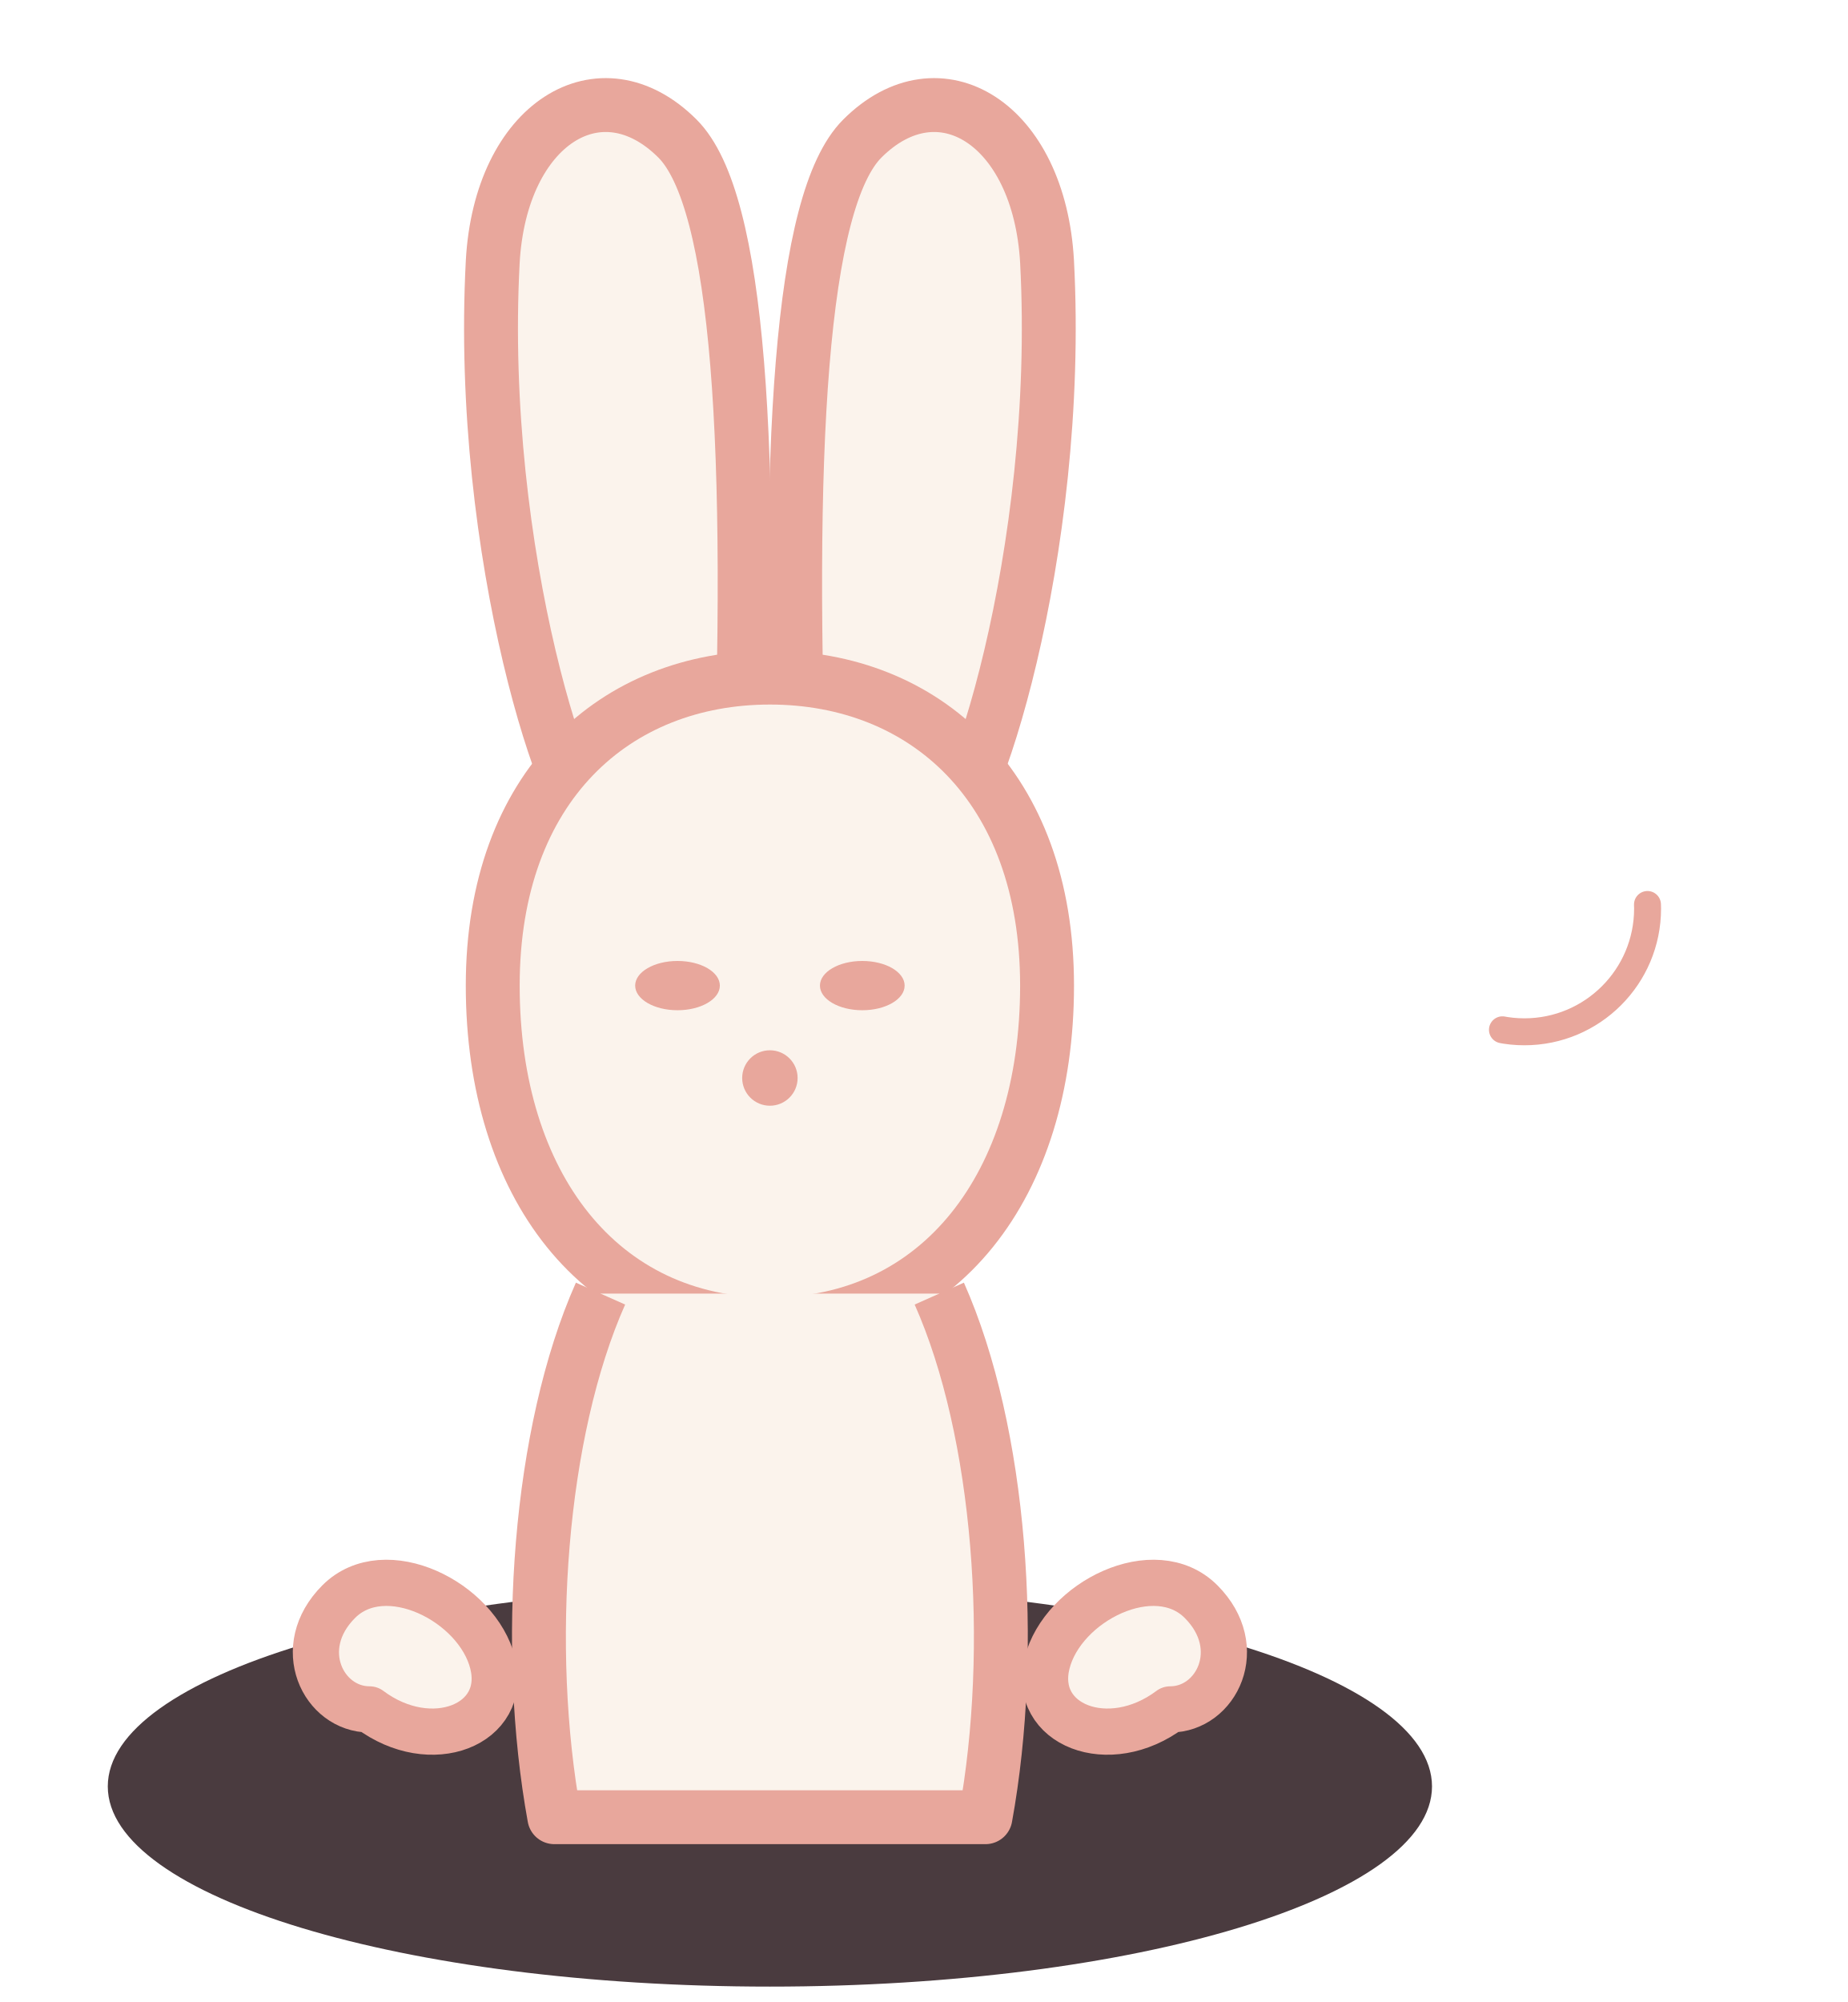
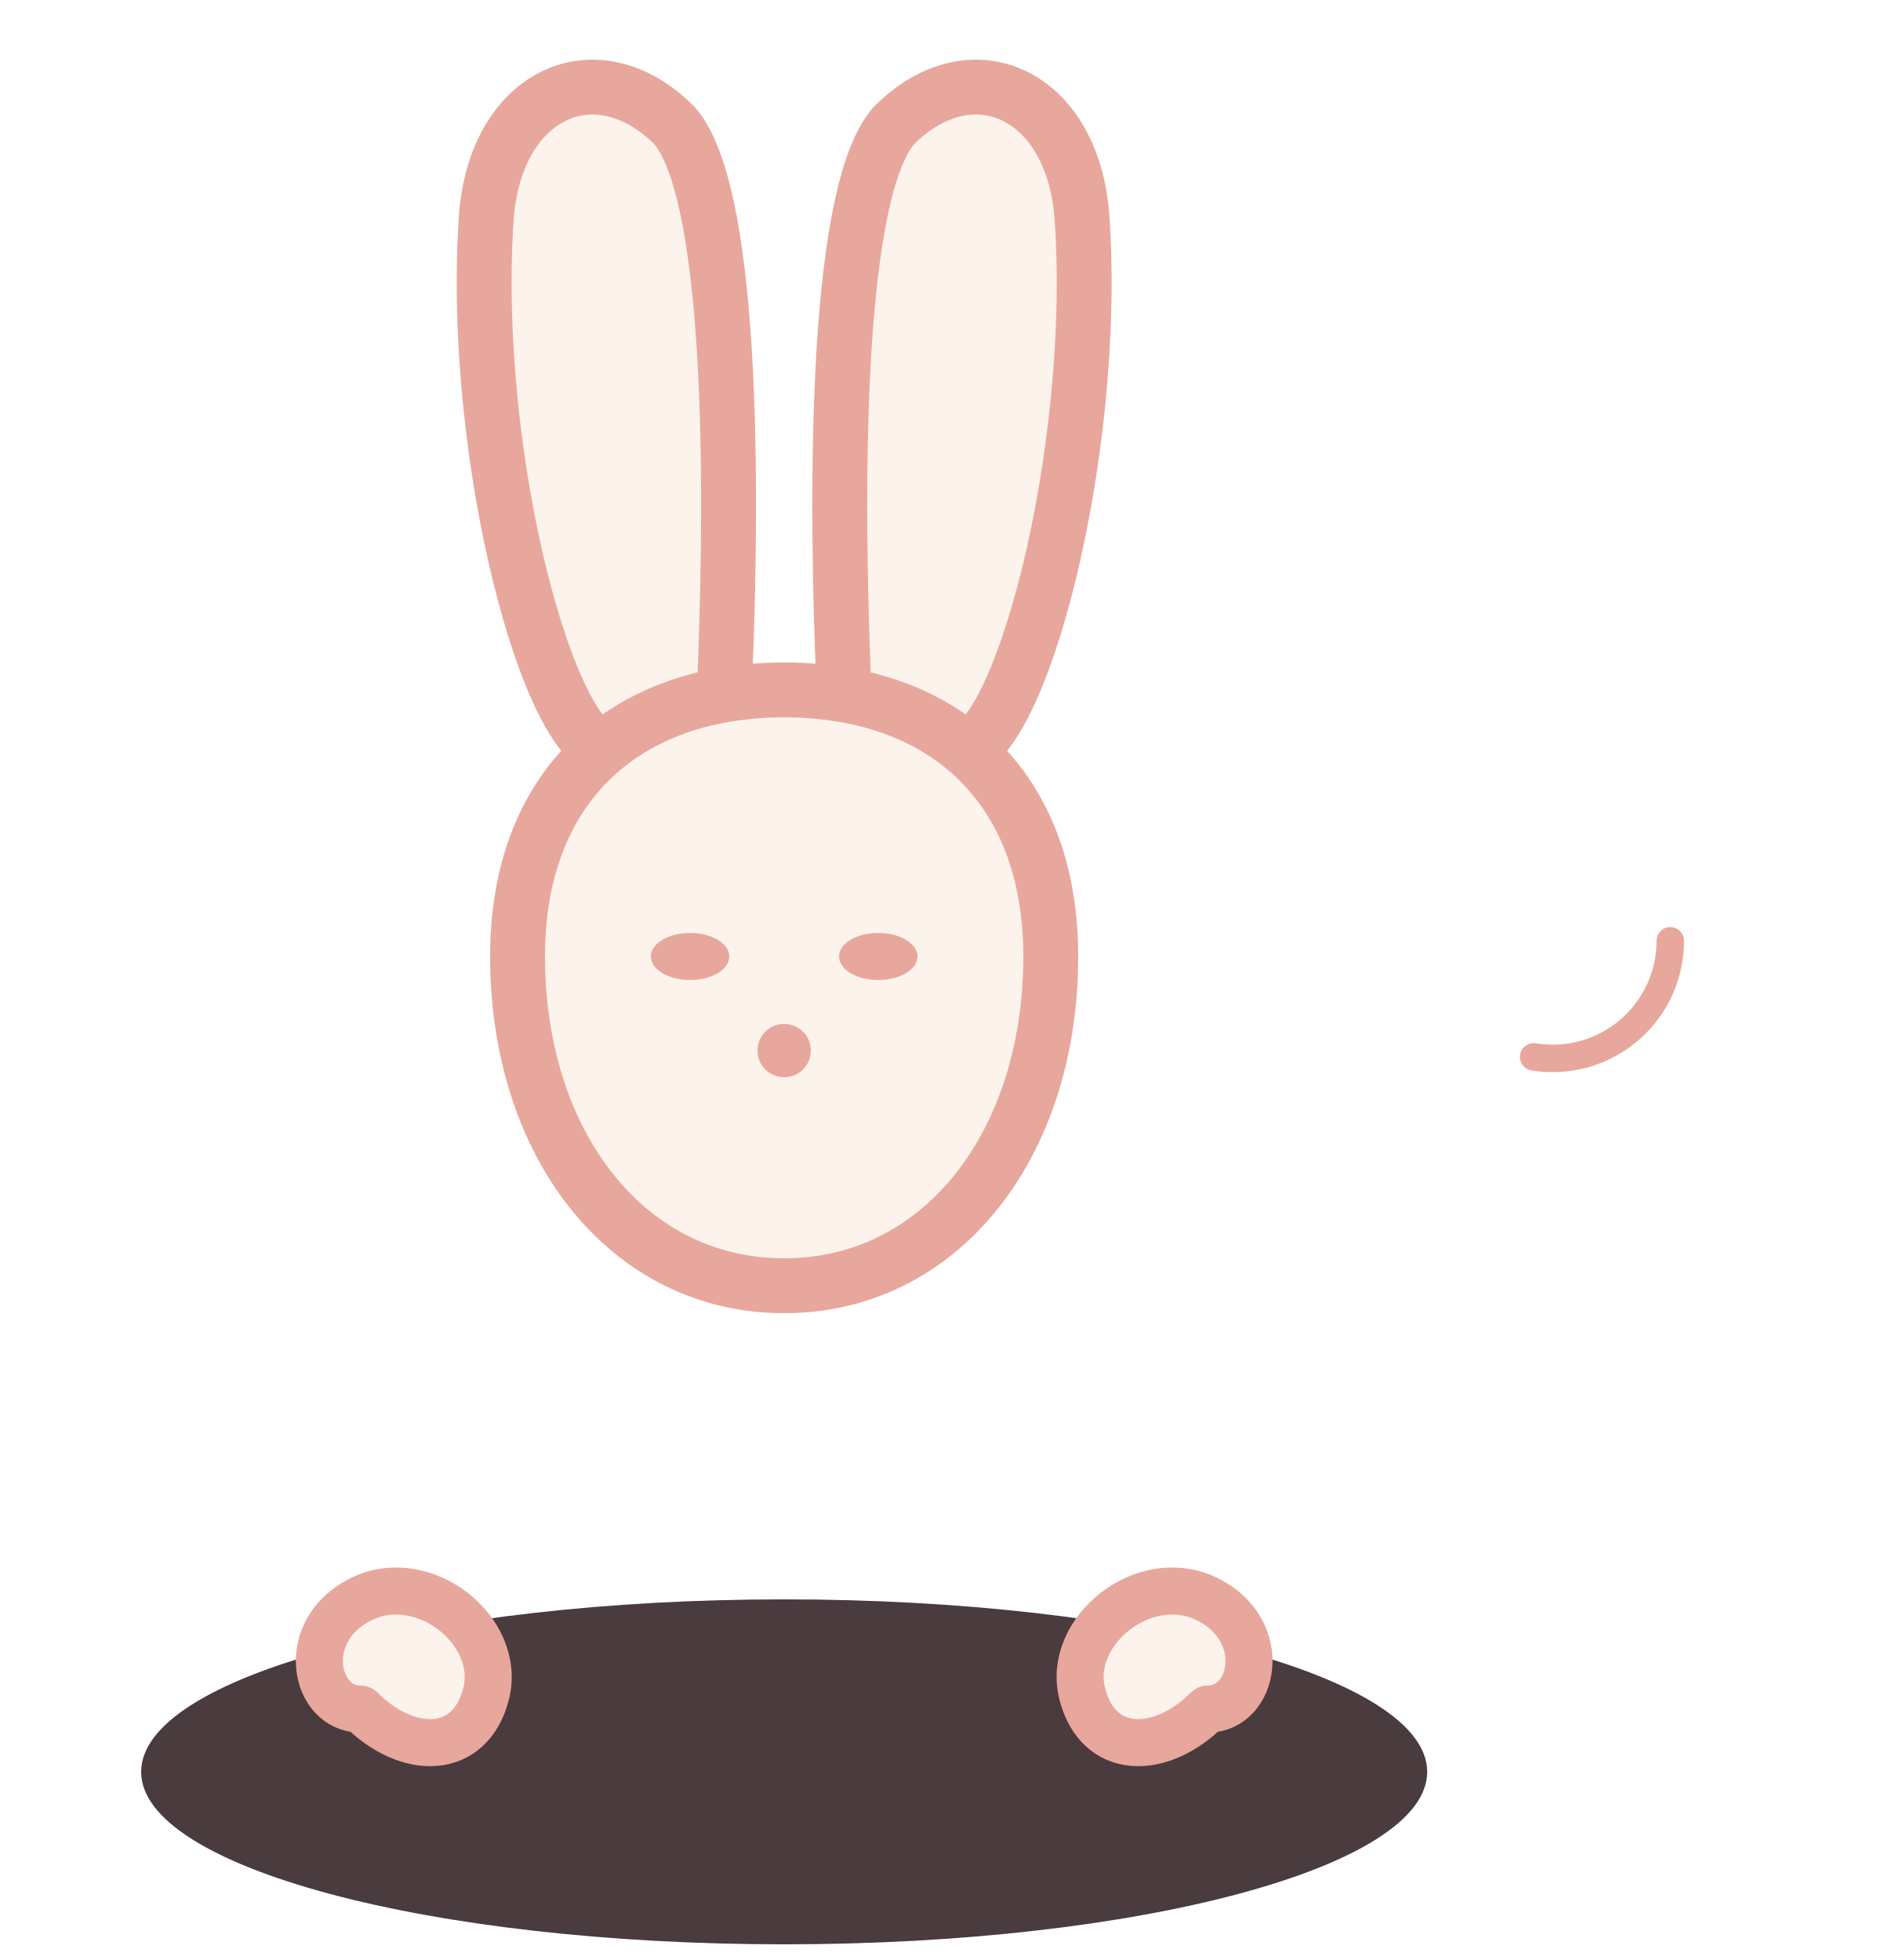
- <svg xmlns="http://www.w3.org/2000/svg" viewBox="0 0 240 260" fill="none" aria-hidden="true">
-   <defs>
-     <clipPath id="el-waiting-clip">
-       <ellipse cx="100" cy="232" rx="86" ry="26" />
-       <rect x="0" y="0" width="200" height="232" />
-     </clipPath>
-   </defs>
-   <ellipse cx="100" cy="232" rx="86" ry="26" fill="#4A3B3F" />
-   <g clip-path="url(#el-waiting-clip)">
-     <path d="M78 108 C74 108 62 72 64 34 C65 16 78 8 88 18 C96 26 98 58 96 108 C94 116 84 116 78 108Z" fill="#FBF3EC" stroke="#E8A79C" stroke-width="7" stroke-linejoin="round" />
-     <path d="M122 108 C126 108 138 72 136 34 C135 16 122 8 112 18 C104 26 102 58 104 108 C106 116 116 116 122 108Z" fill="#FBF3EC" stroke="#E8A79C" stroke-width="7" stroke-linejoin="round" />
-     <path d="M64 128 C64 102 80 88 100 88 C120 88 136 102 136 128 C136 154 122 172 100 172 C78 172 64 154 64 128Z" fill="#FBF3EC" stroke="#E8A79C" stroke-width="7" stroke-linejoin="round" />
-     <path d="M78 168 C70 186 68 214 72 236 L128 236 C132 214 130 186 122 168" fill="#FBF3EC" stroke="#E8A79C" stroke-width="7" stroke-linejoin="round" />
-   </g>
-   <ellipse cx="88" cy="128" rx="5.5" ry="3.2" fill="#E8A79C" />
-   <ellipse cx="112" cy="128" rx="5.5" ry="3.2" fill="#E8A79C" />
-   <circle cx="100" cy="140" r="3.6" fill="#E8A79C" />
-   <path d="M48 222 C42 222 38 214 44 208 C50 202 62 208 64 216 C66 224 56 228 48 222Z" fill="#FBF3EC" stroke="#E8A79C" stroke-width="6" stroke-linejoin="round" />
-   <path d="M152 222 C158 222 162 214 156 208 C150 202 138 208 136 216 C134 224 144 228 152 222Z" fill="#FBF3EC" stroke="#E8A79C" stroke-width="6" stroke-linejoin="round" />
-   <g transform="translate(198 118)" class="el-spinner">
-     <circle cx="0" cy="0" r="16" stroke="#E8A79C" stroke-width="3.5" stroke-linecap="round" stroke-dasharray="28 72" fill="none" />
+ <svg xmlns="http://www.w3.org/2000/svg" viewBox="0 0 240 250" fill="none" aria-hidden="true">
+   <ellipse cx="100" cy="226" rx="82" ry="22" fill="#4A3B3F" />
+   <path d="M78 96 C70 96 60 58 62 28 C63 12 76 6 86 16 C93 24 94 58 92 96 C90 104 82 104 78 96Z" fill="#FBF3EC" stroke="#E8A79C" stroke-width="7" stroke-linejoin="round" />
+   <path d="M122 96 C130 96 140 58 138 28 C137 12 124 6 114 16 C107 24 106 58 108 96 C110 104 118 104 122 96Z" fill="#FBF3EC" stroke="#E8A79C" stroke-width="7" stroke-linejoin="round" />
+   <path d="M66 122 C66 100 80 88 100 88 C120 88 134 100 134 122 C134 146 120 164 100 164 C80 164 66 146 66 122Z" fill="#FBF3EC" stroke="#E8A79C" stroke-width="7" stroke-linejoin="round" />
+   <ellipse cx="88" cy="122" rx="5" ry="3" fill="#E8A79C" />
+   <ellipse cx="112" cy="122" rx="5" ry="3" fill="#E8A79C" />
+   <circle cx="100" cy="134" r="3.4" fill="#E8A79C" />
+   <path d="M46 218 C40 218 38 208 46 204 C54 200 64 208 62 216 C60 224 52 224 46 218Z" fill="#FBF3EC" stroke="#E8A79C" stroke-width="6" stroke-linejoin="round" />
+   <path d="M154 218 C160 218 162 208 154 204 C146 200 136 208 138 216 C140 224 148 224 154 218Z" fill="#FBF3EC" stroke="#E8A79C" stroke-width="6" stroke-linejoin="round" />
+   <g class="el-spinner" transform="translate(198 120)">
+     <circle cx="0" cy="0" r="15" stroke="#E8A79C" stroke-width="3.5" stroke-linecap="round" stroke-dasharray="26 70" fill="none" />
  </g>
</svg>
